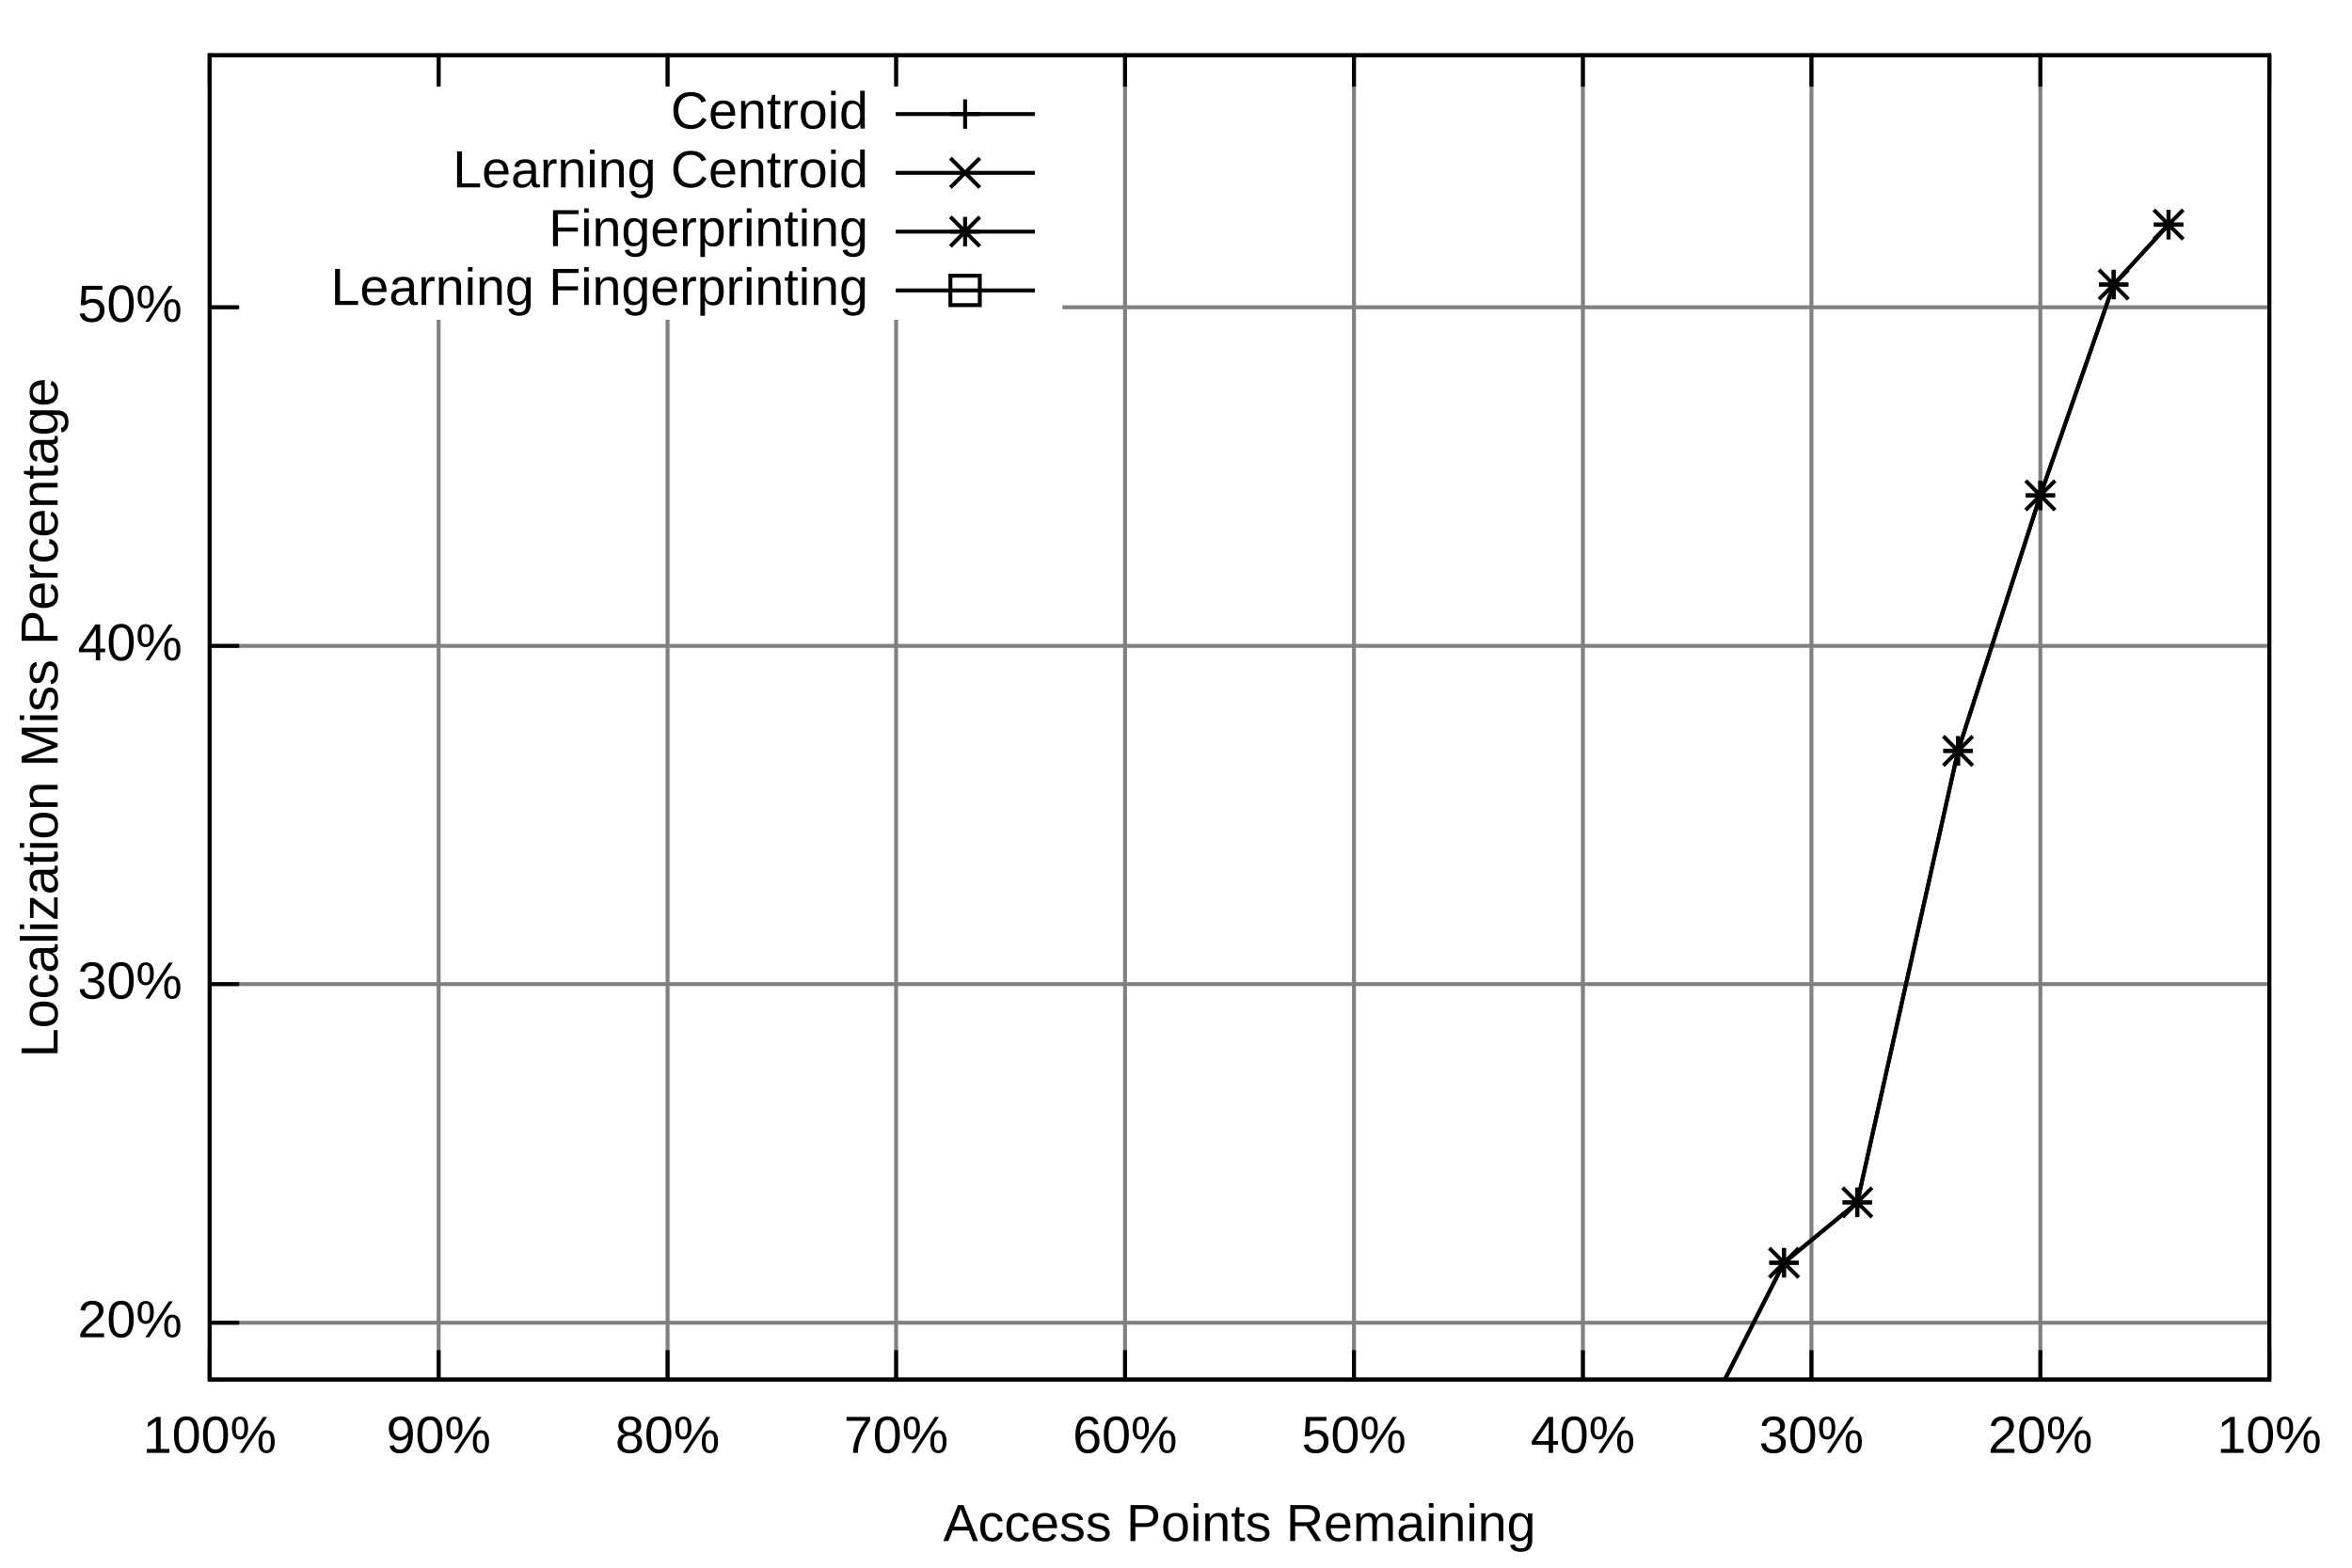
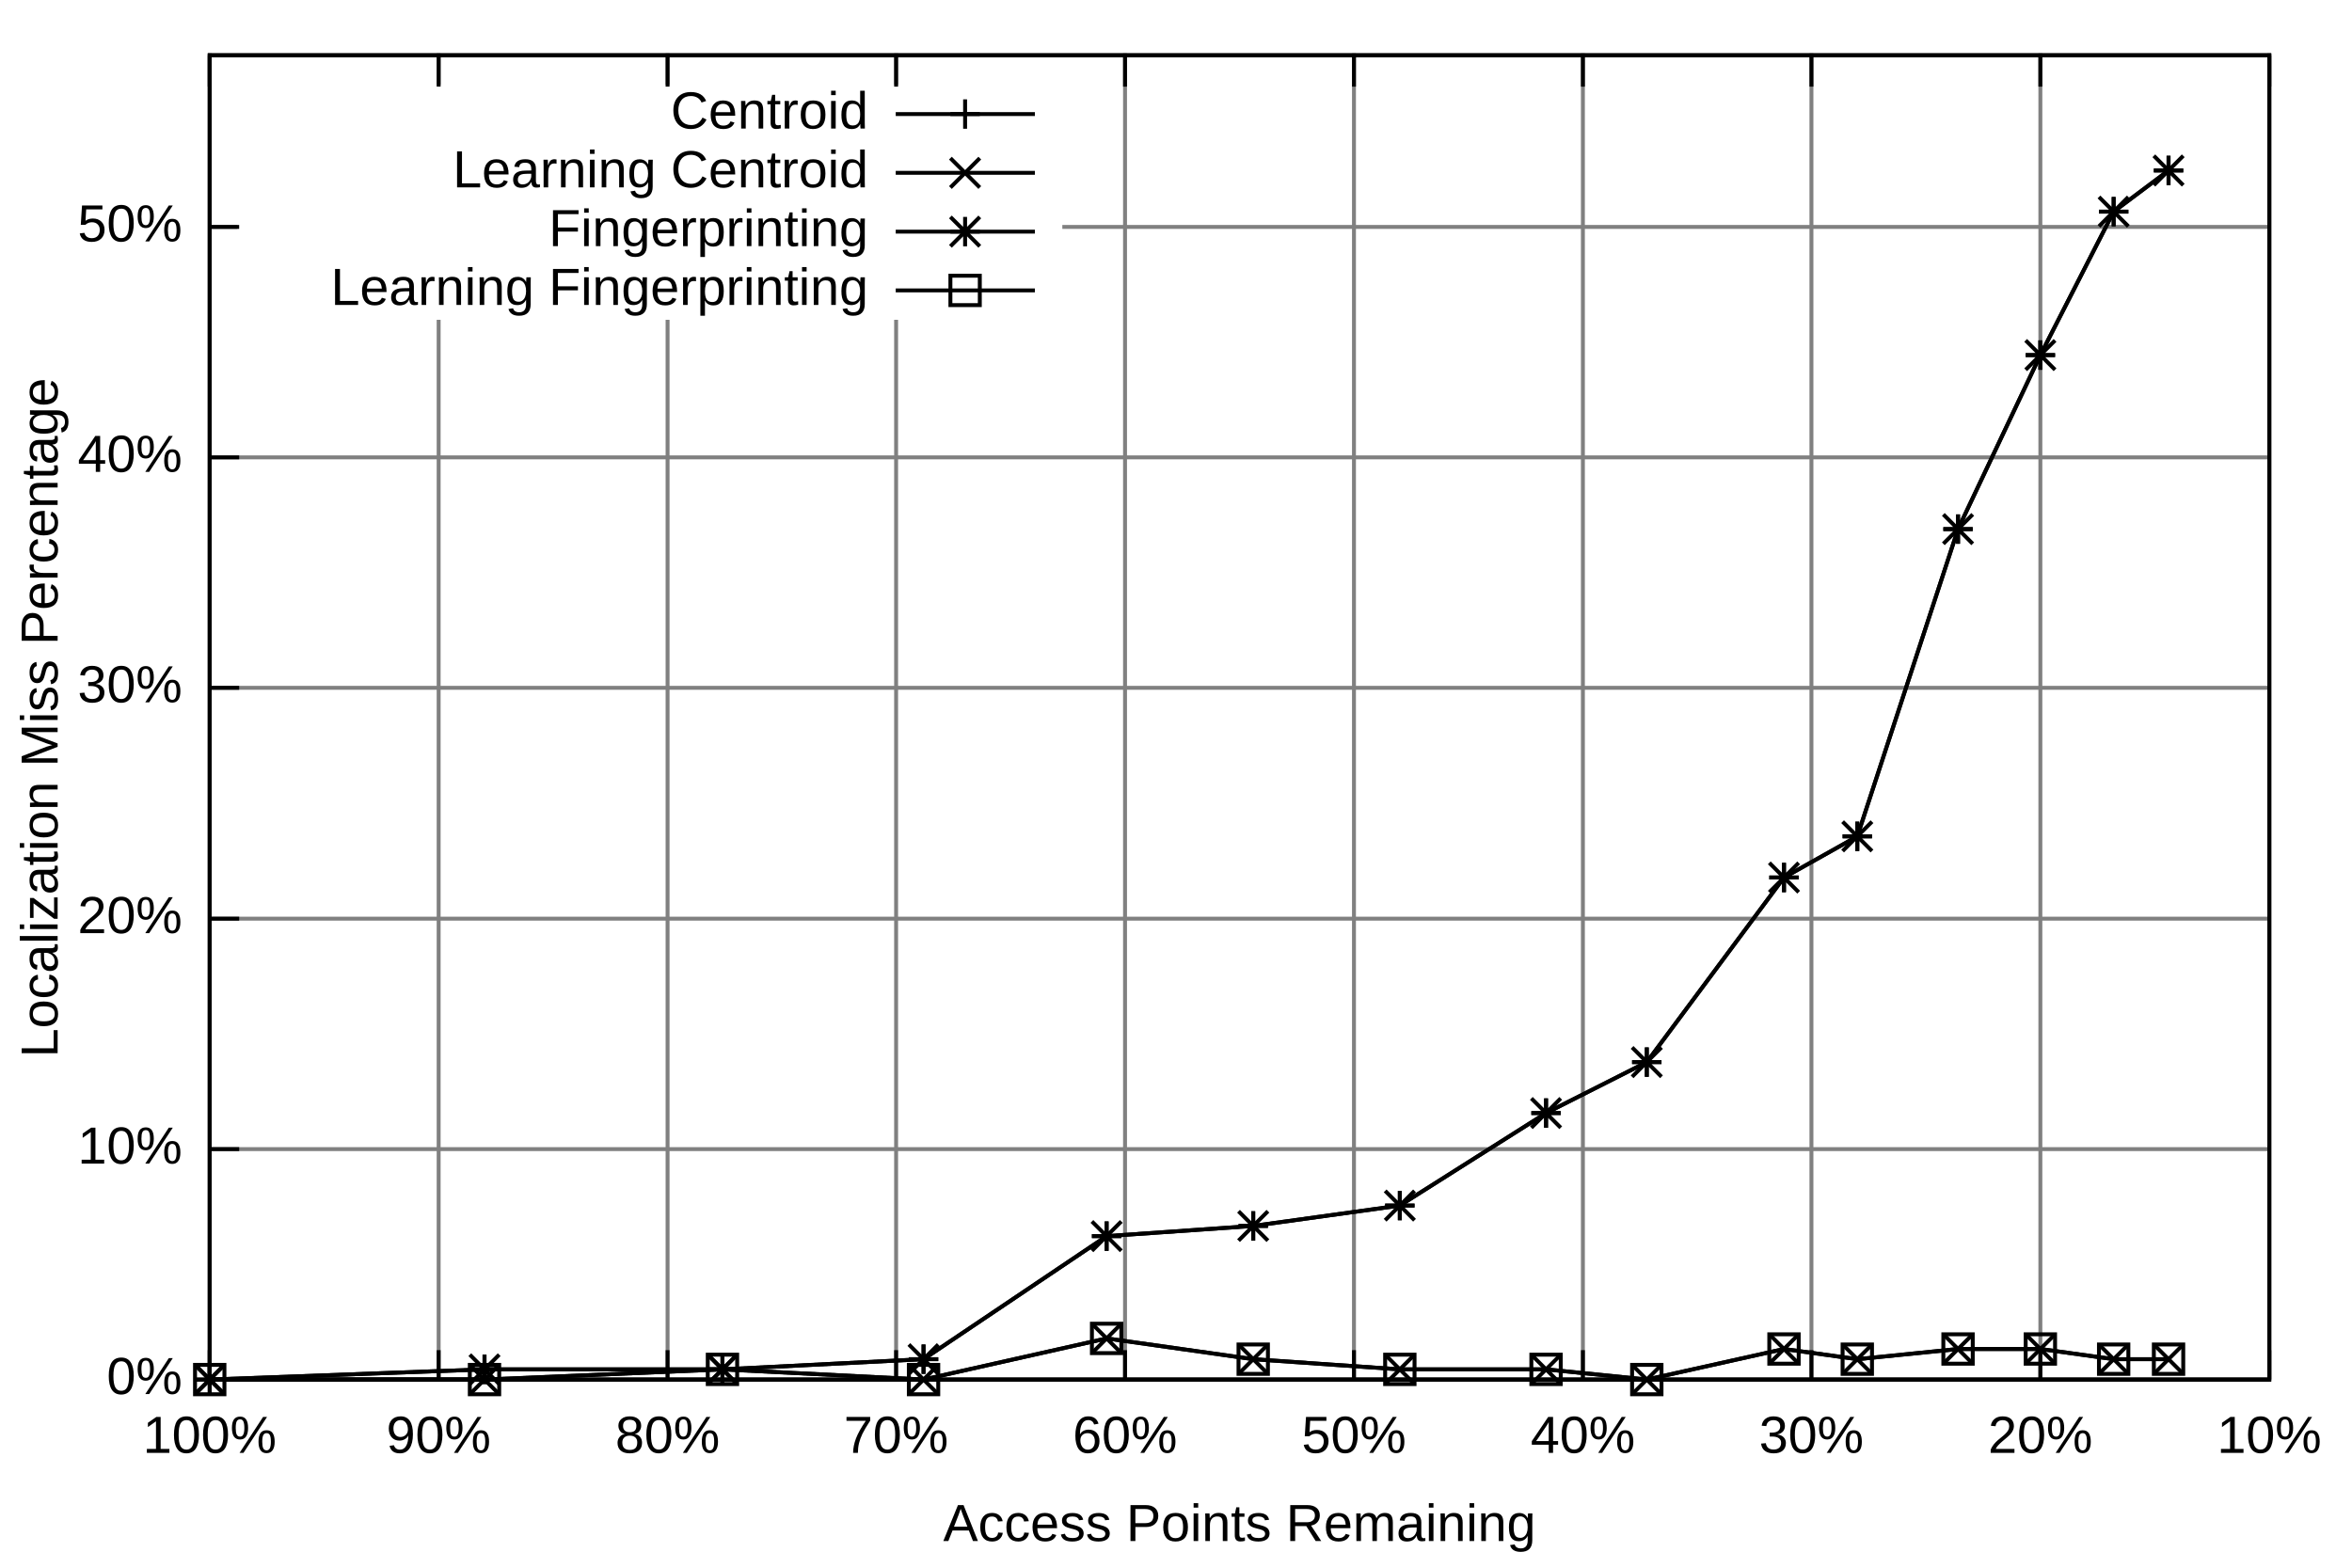
<svg xmlns="http://www.w3.org/2000/svg" xmlns:xlink="http://www.w3.org/1999/xlink" width="600" height="400" viewBox="0 0 600 400">
  <g id="gnuplot_canvas">
    <rect x="0" y="0" width="600" height="400" fill="none" />
    <defs>
      <circle id="gpDot" r="0.5" stroke-width="0.5" />
      <path id="gpPt0" stroke-width="0.267" stroke="currentColor" d="M-1,0 h2 M0,-1 v2" />
      <path id="gpPt1" stroke-width="0.267" stroke="currentColor" d="M-1,-1 L1,1 M1,-1 L-1,1" />
      <path id="gpPt2" stroke-width="0.267" stroke="currentColor" d="M-1,0 L1,0 M0,-1 L0,1 M-1,-1 L1,1 M-1,1 L1,-1" />
      <rect id="gpPt3" stroke-width="0.267" stroke="currentColor" x="-1" y="-1" width="2" height="2" />
      <rect id="gpPt4" stroke-width="0.267" stroke="currentColor" fill="currentColor" x="-1" y="-1" width="2" height="2" />
      <circle id="gpPt5" stroke-width="0.267" stroke="currentColor" cx="0" cy="0" r="1" />
      <use xlink:href="#gpPt5" id="gpPt6" fill="currentColor" stroke="none" />
      <path id="gpPt7" stroke-width="0.267" stroke="currentColor" d="M0,-1.33 L-1.33,0.67 L1.33,0.67 z" />
      <use xlink:href="#gpPt7" id="gpPt8" fill="currentColor" stroke="none" />
      <use xlink:href="#gpPt7" id="gpPt9" stroke="currentColor" transform="rotate(180)" />
      <use xlink:href="#gpPt9" id="gpPt10" fill="currentColor" stroke="none" />
      <use xlink:href="#gpPt3" id="gpPt11" stroke="currentColor" transform="rotate(45)" />
      <use xlink:href="#gpPt11" id="gpPt12" fill="currentColor" stroke="none" />
    </defs>
    <g style="fill:none; color:white; stroke:currentColor; stroke-width:1.00; stroke-linecap:butt; stroke-linejoin:miter">
</g>
    <g style="fill:none; color:black; stroke:currentColor; stroke-width:1.00; stroke-linecap:butt; stroke-linejoin:miter">
</g>
    <g style="fill:none; color:gray; stroke:currentColor; stroke-width:1.00; stroke-linecap:butt; stroke-linejoin:miter">
-       <path class="gridline" d="M53.5,337.5 L578.9,337.5  h0.01" />
-     </g>
-     <g style="fill:none; color:black; stroke:currentColor; stroke-width:1.00; stroke-linecap:butt; stroke-linejoin:miter">
-       <path d="M53.5,337.5 L61.0,337.5  h0.01" />
-       <g transform="translate(46.5,341.2)" style="stroke:none; fill:black; font-family:Arial; font-size:10.00pt; text-anchor:end">
+       <path class="gridline" d="M53.5,352.0 L578.9,352.0  h0.01" />
+     </g>
+     <g style="fill:none; color:black; stroke:currentColor; stroke-width:1.00; stroke-linecap:butt; stroke-linejoin:miter">
+       <path d="M53.5,352.0 L61.0,352.0  h0.01" />
+       <g transform="translate(46.5,355.7)" style="stroke:none; fill:black; font-family:Arial; font-size:10.00pt; text-anchor:end">
+         <text>0%</text>
+       </g>
+     </g>
+     <g style="fill:none; color:gray; stroke:currentColor; stroke-width:1.00; stroke-linecap:butt; stroke-linejoin:miter">
+       <path class="gridline" d="M53.5,293.2 L578.9,293.2  h0.01" />
+     </g>
+     <g style="fill:none; color:black; stroke:currentColor; stroke-width:1.00; stroke-linecap:butt; stroke-linejoin:miter">
+       <path d="M53.5,293.2 L61.0,293.2  h0.01" />
+       <g transform="translate(46.5,296.9)" style="stroke:none; fill:black; font-family:Arial; font-size:10.00pt; text-anchor:end">
+         <text>10%</text>
+       </g>
+     </g>
+     <g style="fill:none; color:gray; stroke:currentColor; stroke-width:1.00; stroke-linecap:butt; stroke-linejoin:miter">
+       <path class="gridline" d="M53.5,234.4 L578.9,234.4  h0.01" />
+     </g>
+     <g style="fill:none; color:black; stroke:currentColor; stroke-width:1.00; stroke-linecap:butt; stroke-linejoin:miter">
+       <path d="M53.5,234.4 L61.0,234.4  h0.01" />
+       <g transform="translate(46.5,238.1)" style="stroke:none; fill:black; font-family:Arial; font-size:10.00pt; text-anchor:end">
        <text>20%</text>
      </g>
    </g>
    <g style="fill:none; color:gray; stroke:currentColor; stroke-width:1.00; stroke-linecap:butt; stroke-linejoin:miter">
-       <path class="gridline" d="M53.5,251.1 L578.9,251.1  h0.01" />
-     </g>
-     <g style="fill:none; color:black; stroke:currentColor; stroke-width:1.00; stroke-linecap:butt; stroke-linejoin:miter">
-       <path d="M53.5,251.1 L61.0,251.1  h0.01" />
-       <g transform="translate(46.5,254.8)" style="stroke:none; fill:black; font-family:Arial; font-size:10.00pt; text-anchor:end">
+       <path class="gridline" d="M53.5,175.5 L578.9,175.5  h0.01" />
+     </g>
+     <g style="fill:none; color:black; stroke:currentColor; stroke-width:1.00; stroke-linecap:butt; stroke-linejoin:miter">
+       <path d="M53.5,175.5 L61.0,175.5  h0.01" />
+       <g transform="translate(46.5,179.2)" style="stroke:none; fill:black; font-family:Arial; font-size:10.00pt; text-anchor:end">
        <text>30%</text>
      </g>
    </g>
    <g style="fill:none; color:gray; stroke:currentColor; stroke-width:1.00; stroke-linecap:butt; stroke-linejoin:miter">
-       <path class="gridline" d="M53.5,164.8 L578.9,164.8  h0.01" />
-     </g>
-     <g style="fill:none; color:black; stroke:currentColor; stroke-width:1.00; stroke-linecap:butt; stroke-linejoin:miter">
-       <path d="M53.5,164.8 L61.0,164.8  h0.01" />
-       <g transform="translate(46.5,168.5)" style="stroke:none; fill:black; font-family:Arial; font-size:10.00pt; text-anchor:end">
+       <path class="gridline" d="M53.5,116.7 L578.9,116.7  h0.01" />
+     </g>
+     <g style="fill:none; color:black; stroke:currentColor; stroke-width:1.00; stroke-linecap:butt; stroke-linejoin:miter">
+       <path d="M53.5,116.7 L61.0,116.7  h0.01" />
+       <g transform="translate(46.5,120.4)" style="stroke:none; fill:black; font-family:Arial; font-size:10.00pt; text-anchor:end">
        <text>40%</text>
      </g>
    </g>
    <g style="fill:none; color:gray; stroke:currentColor; stroke-width:1.00; stroke-linecap:butt; stroke-linejoin:miter">
-       <path class="gridline" d="M53.5,78.4 L60.5,78.4 M271.0,78.4 L578.9,78.4  h0.01" />
-     </g>
-     <g style="fill:none; color:black; stroke:currentColor; stroke-width:1.00; stroke-linecap:butt; stroke-linejoin:miter">
-       <path d="M53.5,78.4 L61.0,78.4  h0.01" />
-       <g transform="translate(46.5,82.1)" style="stroke:none; fill:black; font-family:Arial; font-size:10.00pt; text-anchor:end">
+       <path class="gridline" d="M53.5,57.9 L60.5,57.9 M271.0,57.9 L578.9,57.9  h0.01" />
+     </g>
+     <g style="fill:none; color:black; stroke:currentColor; stroke-width:1.00; stroke-linecap:butt; stroke-linejoin:miter">
+       <path d="M53.5,57.9 L61.0,57.9  h0.01" />
+       <g transform="translate(46.5,61.6)" style="stroke:none; fill:black; font-family:Arial; font-size:10.00pt; text-anchor:end">
        <text>50%</text>
      </g>
    </g>
    <g style="fill:none; color:gray; stroke:currentColor; stroke-width:1.00; stroke-linecap:butt; stroke-linejoin:miter">
      <path class="gridline" d="M578.9,352.0 L578.9,14.1  h0.01" />
    </g>
    <g style="fill:none; color:black; stroke:currentColor; stroke-width:1.00; stroke-linecap:butt; stroke-linejoin:miter">
      <path d="M578.9,352.0 L578.9,344.5 M578.9,14.1 L578.9,21.6  h0.01" />
      <g transform="translate(578.9,370.7)" style="stroke:none; fill:black; font-family:Arial; font-size:10.00pt; text-anchor:middle">
        <text>10%</text>
      </g>
    </g>
    <g style="fill:none; color:gray; stroke:currentColor; stroke-width:1.00; stroke-linecap:butt; stroke-linejoin:miter">
      <path class="gridline" d="M520.5,352.0 L520.5,14.1  h0.01" />
    </g>
    <g style="fill:none; color:black; stroke:currentColor; stroke-width:1.00; stroke-linecap:butt; stroke-linejoin:miter">
      <path d="M520.5,352.0 L520.5,344.5 M520.5,14.1 L520.5,21.6  h0.01" />
      <g transform="translate(520.5,370.7)" style="stroke:none; fill:black; font-family:Arial; font-size:10.00pt; text-anchor:middle">
        <text>20%</text>
      </g>
    </g>
    <g style="fill:none; color:gray; stroke:currentColor; stroke-width:1.00; stroke-linecap:butt; stroke-linejoin:miter">
      <path class="gridline" d="M462.1,352.0 L462.1,14.1  h0.01" />
    </g>
    <g style="fill:none; color:black; stroke:currentColor; stroke-width:1.00; stroke-linecap:butt; stroke-linejoin:miter">
      <path d="M462.1,352.0 L462.1,344.5 M462.1,14.1 L462.1,21.6  h0.01" />
      <g transform="translate(462.1,370.7)" style="stroke:none; fill:black; font-family:Arial; font-size:10.00pt; text-anchor:middle">
        <text>30%</text>
      </g>
    </g>
    <g style="fill:none; color:gray; stroke:currentColor; stroke-width:1.00; stroke-linecap:butt; stroke-linejoin:miter">
      <path class="gridline" d="M403.8,352.0 L403.8,14.1  h0.01" />
    </g>
    <g style="fill:none; color:black; stroke:currentColor; stroke-width:1.00; stroke-linecap:butt; stroke-linejoin:miter">
      <path d="M403.8,352.0 L403.8,344.5 M403.8,14.1 L403.8,21.6  h0.01" />
      <g transform="translate(403.8,370.7)" style="stroke:none; fill:black; font-family:Arial; font-size:10.00pt; text-anchor:middle">
        <text>40%</text>
      </g>
    </g>
    <g style="fill:none; color:gray; stroke:currentColor; stroke-width:1.00; stroke-linecap:butt; stroke-linejoin:miter">
      <path class="gridline" d="M345.4,352.0 L345.4,14.1  h0.01" />
    </g>
    <g style="fill:none; color:black; stroke:currentColor; stroke-width:1.00; stroke-linecap:butt; stroke-linejoin:miter">
      <path d="M345.4,352.0 L345.4,344.5 M345.4,14.1 L345.4,21.6  h0.01" />
      <g transform="translate(345.4,370.7)" style="stroke:none; fill:black; font-family:Arial; font-size:10.00pt; text-anchor:middle">
        <text>50%</text>
      </g>
    </g>
    <g style="fill:none; color:gray; stroke:currentColor; stroke-width:1.00; stroke-linecap:butt; stroke-linejoin:miter">
      <path class="gridline" d="M287.0,352.0 L287.0,14.1  h0.01" />
    </g>
    <g style="fill:none; color:black; stroke:currentColor; stroke-width:1.00; stroke-linecap:butt; stroke-linejoin:miter">
      <path d="M287.0,352.0 L287.0,344.5 M287.0,14.1 L287.0,21.6  h0.01" />
      <g transform="translate(287.0,370.7)" style="stroke:none; fill:black; font-family:Arial; font-size:10.00pt; text-anchor:middle">
        <text>60%</text>
      </g>
    </g>
    <g style="fill:none; color:gray; stroke:currentColor; stroke-width:1.00; stroke-linecap:butt; stroke-linejoin:miter">
      <path class="gridline" d="M228.6,352.0 L228.6,81.6 M228.6,21.6 L228.6,14.1  h0.01" />
    </g>
    <g style="fill:none; color:black; stroke:currentColor; stroke-width:1.00; stroke-linecap:butt; stroke-linejoin:miter">
      <path d="M228.6,352.0 L228.6,344.5 M228.6,14.1 L228.6,21.6  h0.01" />
      <g transform="translate(228.6,370.7)" style="stroke:none; fill:black; font-family:Arial; font-size:10.00pt; text-anchor:middle">
        <text>70%</text>
      </g>
    </g>
    <g style="fill:none; color:gray; stroke:currentColor; stroke-width:1.00; stroke-linecap:butt; stroke-linejoin:miter">
      <path class="gridline" d="M170.3,352.0 L170.3,81.6 M170.3,21.6 L170.3,14.1  h0.01" />
    </g>
    <g style="fill:none; color:black; stroke:currentColor; stroke-width:1.00; stroke-linecap:butt; stroke-linejoin:miter">
      <path d="M170.3,352.0 L170.3,344.5 M170.3,14.1 L170.3,21.6  h0.01" />
      <g transform="translate(170.3,370.7)" style="stroke:none; fill:black; font-family:Arial; font-size:10.00pt; text-anchor:middle">
        <text>80%</text>
      </g>
    </g>
    <g style="fill:none; color:gray; stroke:currentColor; stroke-width:1.00; stroke-linecap:butt; stroke-linejoin:miter">
      <path class="gridline" d="M111.9,352.0 L111.9,81.6 M111.9,21.6 L111.9,14.1  h0.01" />
    </g>
    <g style="fill:none; color:black; stroke:currentColor; stroke-width:1.00; stroke-linecap:butt; stroke-linejoin:miter">
      <path d="M111.9,352.0 L111.9,344.5 M111.9,14.1 L111.9,21.6  h0.01" />
      <g transform="translate(111.9,370.7)" style="stroke:none; fill:black; font-family:Arial; font-size:10.00pt; text-anchor:middle">
        <text>90%</text>
      </g>
    </g>
    <g style="fill:none; color:gray; stroke:currentColor; stroke-width:1.00; stroke-linecap:butt; stroke-linejoin:miter">
      <path class="gridline" d="M53.5,352.0 L53.5,14.1  h0.01" />
    </g>
    <g style="fill:none; color:black; stroke:currentColor; stroke-width:1.00; stroke-linecap:butt; stroke-linejoin:miter">
      <path d="M53.5,352.0 L53.5,344.5 M53.5,14.1 L53.5,21.6  h0.01" />
      <g transform="translate(53.5,370.7)" style="stroke:none; fill:black; font-family:Arial; font-size:10.00pt; text-anchor:middle">
        <text>100%</text>
      </g>
      <path d="M53.5,14.1 L53.5,352.0 L578.9,352.0 L578.9,14.1 L53.5,14.1 Z  h0.01" />
      <g transform="translate(14.7,183.1) rotate(270)" style="stroke:none; fill:black; font-family:Arial; font-size:10.00pt; text-anchor:middle">
        <text>Localization Miss Percentage</text>
      </g>
      <g transform="translate(316.2,393.2)" style="stroke:none; fill:black; font-family:Arial; font-size:10.00pt; text-anchor:middle">
        <text>Access Points Remaining</text>
      </g>
    </g>
    <g id="gnuplot_plot_1">
      <g style="fill:none; color:red; stroke:currentColor; stroke-width:1.00; stroke-linecap:butt; stroke-linejoin:miter">
        <g transform="translate(221.5,32.8)" style="stroke:none; fill:black; font-family:Arial; font-size:10.00pt; text-anchor:end">
          <text>Centroid</text>
        </g>
-         <path stroke="rgb(  0,   0,   0)" d="M228.5,29.1 L264.0,29.1 M440.0,352.0 L455.1,322.2 L473.8,306.8 L499.5,191.6 L520.5,126.4 L539.2,72.6    L553.2,57.3  h0.01" />
-         <use xlink:href="#gpPt0" transform="translate(455.1,322.2) scale(3.75)" color="rgb(  0,   0,   0)" />
-         <use xlink:href="#gpPt0" transform="translate(473.8,306.8) scale(3.75)" color="rgb(  0,   0,   0)" />
-         <use xlink:href="#gpPt0" transform="translate(499.5,191.6) scale(3.75)" color="rgb(  0,   0,   0)" />
-         <use xlink:href="#gpPt0" transform="translate(520.5,126.4) scale(3.75)" color="rgb(  0,   0,   0)" />
-         <use xlink:href="#gpPt0" transform="translate(539.2,72.6) scale(3.75)" color="rgb(  0,   0,   0)" />
-         <use xlink:href="#gpPt0" transform="translate(553.2,57.3) scale(3.75)" color="rgb(  0,   0,   0)" />
+         <path stroke="rgb(  0,   0,   0)" d="M228.5,29.1 L264.0,29.1 M53.5,352.0 L123.6,349.4 L184.3,349.4 L235.6,346.8 L282.3,315.4 L319.7,312.8    L357.1,307.6 L394.4,284.0 L420.1,271.0 L455.1,223.9 L473.8,213.4 L499.5,135.0 L520.5,90.6 L539.2,54.0    L553.2,43.5  h0.01" />
+         <use xlink:href="#gpPt0" transform="translate(53.5,352.0) scale(3.75)" color="rgb(  0,   0,   0)" />
+         <use xlink:href="#gpPt0" transform="translate(123.6,349.4) scale(3.75)" color="rgb(  0,   0,   0)" />
+         <use xlink:href="#gpPt0" transform="translate(184.3,349.4) scale(3.75)" color="rgb(  0,   0,   0)" />
+         <use xlink:href="#gpPt0" transform="translate(235.6,346.8) scale(3.75)" color="rgb(  0,   0,   0)" />
+         <use xlink:href="#gpPt0" transform="translate(282.3,315.4) scale(3.75)" color="rgb(  0,   0,   0)" />
+         <use xlink:href="#gpPt0" transform="translate(319.7,312.8) scale(3.75)" color="rgb(  0,   0,   0)" />
+         <use xlink:href="#gpPt0" transform="translate(357.1,307.6) scale(3.75)" color="rgb(  0,   0,   0)" />
+         <use xlink:href="#gpPt0" transform="translate(394.4,284.0) scale(3.75)" color="rgb(  0,   0,   0)" />
+         <use xlink:href="#gpPt0" transform="translate(420.1,271.0) scale(3.75)" color="rgb(  0,   0,   0)" />
+         <use xlink:href="#gpPt0" transform="translate(455.1,223.9) scale(3.75)" color="rgb(  0,   0,   0)" />
+         <use xlink:href="#gpPt0" transform="translate(473.8,213.4) scale(3.75)" color="rgb(  0,   0,   0)" />
+         <use xlink:href="#gpPt0" transform="translate(499.5,135.0) scale(3.75)" color="rgb(  0,   0,   0)" />
+         <use xlink:href="#gpPt0" transform="translate(520.5,90.6) scale(3.75)" color="rgb(  0,   0,   0)" />
+         <use xlink:href="#gpPt0" transform="translate(539.2,54.0) scale(3.75)" color="rgb(  0,   0,   0)" />
+         <use xlink:href="#gpPt0" transform="translate(553.2,43.5) scale(3.75)" color="rgb(  0,   0,   0)" />
        <use xlink:href="#gpPt0" transform="translate(246.2,29.1) scale(3.75)" color="rgb(  0,   0,   0)" />
      </g>
    </g>
    <g id="gnuplot_plot_2">
      <g style="fill:none; color:green; stroke:currentColor; stroke-width:1.00; stroke-linecap:butt; stroke-linejoin:miter">
        <g transform="translate(221.5,47.8)" style="stroke:none; fill:black; font-family:Arial; font-size:10.00pt; text-anchor:end">
          <text>Learning Centroid</text>
        </g>
-         <path stroke="rgb(  0,   0,   0)" d="M228.5,44.1 L264.0,44.1  h0.01" />
+         <path stroke="rgb(  0,   0,   0)" d="M228.5,44.1 L264.0,44.1 M53.5,352.0 L123.6,352.0 L184.3,349.4 L235.6,352.0 L282.3,341.5 L319.7,346.8    L357.1,349.4 L394.4,349.4 L420.1,352.0 L455.1,344.2 L473.8,346.8 L499.5,344.2 L520.5,344.2 L539.2,346.8    L553.2,346.8  h0.01" />
+         <use xlink:href="#gpPt1" transform="translate(53.5,352.0) scale(3.75)" color="rgb(  0,   0,   0)" />
+         <use xlink:href="#gpPt1" transform="translate(123.6,352.0) scale(3.75)" color="rgb(  0,   0,   0)" />
+         <use xlink:href="#gpPt1" transform="translate(184.3,349.4) scale(3.75)" color="rgb(  0,   0,   0)" />
+         <use xlink:href="#gpPt1" transform="translate(235.6,352.0) scale(3.75)" color="rgb(  0,   0,   0)" />
+         <use xlink:href="#gpPt1" transform="translate(282.3,341.5) scale(3.75)" color="rgb(  0,   0,   0)" />
+         <use xlink:href="#gpPt1" transform="translate(319.7,346.8) scale(3.75)" color="rgb(  0,   0,   0)" />
+         <use xlink:href="#gpPt1" transform="translate(357.1,349.4) scale(3.75)" color="rgb(  0,   0,   0)" />
+         <use xlink:href="#gpPt1" transform="translate(394.4,349.4) scale(3.75)" color="rgb(  0,   0,   0)" />
+         <use xlink:href="#gpPt1" transform="translate(420.1,352.0) scale(3.75)" color="rgb(  0,   0,   0)" />
+         <use xlink:href="#gpPt1" transform="translate(455.1,344.2) scale(3.75)" color="rgb(  0,   0,   0)" />
+         <use xlink:href="#gpPt1" transform="translate(473.8,346.8) scale(3.75)" color="rgb(  0,   0,   0)" />
+         <use xlink:href="#gpPt1" transform="translate(499.5,344.2) scale(3.75)" color="rgb(  0,   0,   0)" />
+         <use xlink:href="#gpPt1" transform="translate(520.5,344.2) scale(3.75)" color="rgb(  0,   0,   0)" />
+         <use xlink:href="#gpPt1" transform="translate(539.2,346.8) scale(3.75)" color="rgb(  0,   0,   0)" />
+         <use xlink:href="#gpPt1" transform="translate(553.2,346.8) scale(3.75)" color="rgb(  0,   0,   0)" />
        <use xlink:href="#gpPt1" transform="translate(246.2,44.1) scale(3.75)" color="rgb(  0,   0,   0)" />
      </g>
    </g>
    <g id="gnuplot_plot_3">
      <g style="fill:none; color:blue; stroke:currentColor; stroke-width:1.00; stroke-linecap:butt; stroke-linejoin:miter">
        <g transform="translate(221.5,62.8)" style="stroke:none; fill:black; font-family:Arial; font-size:10.00pt; text-anchor:end">
          <text>Fingerprinting</text>
        </g>
-         <path stroke="rgb(  0,   0,   0)" d="M228.5,59.1 L264.0,59.1 M440.0,352.0 L455.1,322.2 L473.8,306.8 L499.5,191.6 L520.5,126.4 L539.2,72.6    L553.2,57.3  h0.01" />
-         <use xlink:href="#gpPt2" transform="translate(455.1,322.2) scale(3.75)" color="rgb(  0,   0,   0)" />
-         <use xlink:href="#gpPt2" transform="translate(473.8,306.8) scale(3.75)" color="rgb(  0,   0,   0)" />
-         <use xlink:href="#gpPt2" transform="translate(499.5,191.6) scale(3.75)" color="rgb(  0,   0,   0)" />
-         <use xlink:href="#gpPt2" transform="translate(520.5,126.4) scale(3.75)" color="rgb(  0,   0,   0)" />
-         <use xlink:href="#gpPt2" transform="translate(539.2,72.6) scale(3.75)" color="rgb(  0,   0,   0)" />
-         <use xlink:href="#gpPt2" transform="translate(553.2,57.3) scale(3.75)" color="rgb(  0,   0,   0)" />
+         <path stroke="rgb(  0,   0,   0)" d="M228.5,59.1 L264.0,59.1 M53.5,352.0 L123.6,349.4 L184.3,349.4 L235.6,346.8 L282.3,315.4 L319.7,312.8    L357.1,307.6 L394.4,284.0 L420.1,271.0 L455.1,223.9 L473.8,213.4 L499.5,135.0 L520.5,90.6 L539.2,54.0    L553.2,43.5  h0.01" />
+         <use xlink:href="#gpPt2" transform="translate(53.5,352.0) scale(3.75)" color="rgb(  0,   0,   0)" />
+         <use xlink:href="#gpPt2" transform="translate(123.6,349.4) scale(3.75)" color="rgb(  0,   0,   0)" />
+         <use xlink:href="#gpPt2" transform="translate(184.3,349.4) scale(3.75)" color="rgb(  0,   0,   0)" />
+         <use xlink:href="#gpPt2" transform="translate(235.6,346.8) scale(3.75)" color="rgb(  0,   0,   0)" />
+         <use xlink:href="#gpPt2" transform="translate(282.3,315.4) scale(3.75)" color="rgb(  0,   0,   0)" />
+         <use xlink:href="#gpPt2" transform="translate(319.7,312.8) scale(3.75)" color="rgb(  0,   0,   0)" />
+         <use xlink:href="#gpPt2" transform="translate(357.1,307.6) scale(3.75)" color="rgb(  0,   0,   0)" />
+         <use xlink:href="#gpPt2" transform="translate(394.4,284.0) scale(3.75)" color="rgb(  0,   0,   0)" />
+         <use xlink:href="#gpPt2" transform="translate(420.1,271.0) scale(3.75)" color="rgb(  0,   0,   0)" />
+         <use xlink:href="#gpPt2" transform="translate(455.1,223.9) scale(3.75)" color="rgb(  0,   0,   0)" />
+         <use xlink:href="#gpPt2" transform="translate(473.8,213.4) scale(3.75)" color="rgb(  0,   0,   0)" />
+         <use xlink:href="#gpPt2" transform="translate(499.5,135.0) scale(3.75)" color="rgb(  0,   0,   0)" />
+         <use xlink:href="#gpPt2" transform="translate(520.5,90.6) scale(3.75)" color="rgb(  0,   0,   0)" />
+         <use xlink:href="#gpPt2" transform="translate(539.2,54.0) scale(3.75)" color="rgb(  0,   0,   0)" />
+         <use xlink:href="#gpPt2" transform="translate(553.2,43.5) scale(3.75)" color="rgb(  0,   0,   0)" />
        <use xlink:href="#gpPt2" transform="translate(246.2,59.1) scale(3.75)" color="rgb(  0,   0,   0)" />
      </g>
    </g>
    <g id="gnuplot_plot_4">
      <g style="fill:none; color:cyan; stroke:currentColor; stroke-width:1.00; stroke-linecap:butt; stroke-linejoin:miter">
        <g transform="translate(221.5,77.8)" style="stroke:none; fill:black; font-family:Arial; font-size:10.00pt; text-anchor:end">
          <text>Learning Fingerprinting</text>
        </g>
-         <path stroke="rgb(  0,   0,   0)" d="M228.5,74.1 L264.0,74.1  h0.01" />
+         <path stroke="rgb(  0,   0,   0)" d="M228.5,74.1 L264.0,74.1 M53.5,352.0 L123.6,352.0 L184.3,349.4 L235.6,352.0 L282.3,341.5 L319.7,346.8    L357.1,349.4 L394.4,349.4 L420.1,352.0 L455.1,344.2 L473.8,346.8 L499.5,344.2 L520.5,344.2 L539.2,346.8    L553.2,346.8  h0.01" />
+         <use xlink:href="#gpPt3" transform="translate(53.5,352.0) scale(3.75)" color="rgb(  0,   0,   0)" />
+         <use xlink:href="#gpPt3" transform="translate(123.6,352.0) scale(3.75)" color="rgb(  0,   0,   0)" />
+         <use xlink:href="#gpPt3" transform="translate(184.3,349.4) scale(3.75)" color="rgb(  0,   0,   0)" />
+         <use xlink:href="#gpPt3" transform="translate(235.6,352.0) scale(3.75)" color="rgb(  0,   0,   0)" />
+         <use xlink:href="#gpPt3" transform="translate(282.3,341.5) scale(3.75)" color="rgb(  0,   0,   0)" />
+         <use xlink:href="#gpPt3" transform="translate(319.7,346.8) scale(3.75)" color="rgb(  0,   0,   0)" />
+         <use xlink:href="#gpPt3" transform="translate(357.1,349.4) scale(3.75)" color="rgb(  0,   0,   0)" />
+         <use xlink:href="#gpPt3" transform="translate(394.4,349.4) scale(3.75)" color="rgb(  0,   0,   0)" />
+         <use xlink:href="#gpPt3" transform="translate(420.1,352.0) scale(3.75)" color="rgb(  0,   0,   0)" />
+         <use xlink:href="#gpPt3" transform="translate(455.1,344.2) scale(3.75)" color="rgb(  0,   0,   0)" />
+         <use xlink:href="#gpPt3" transform="translate(473.8,346.8) scale(3.75)" color="rgb(  0,   0,   0)" />
+         <use xlink:href="#gpPt3" transform="translate(499.5,344.2) scale(3.75)" color="rgb(  0,   0,   0)" />
+         <use xlink:href="#gpPt3" transform="translate(520.5,344.2) scale(3.75)" color="rgb(  0,   0,   0)" />
+         <use xlink:href="#gpPt3" transform="translate(539.2,346.8) scale(3.75)" color="rgb(  0,   0,   0)" />
+         <use xlink:href="#gpPt3" transform="translate(553.2,346.8) scale(3.75)" color="rgb(  0,   0,   0)" />
        <use xlink:href="#gpPt3" transform="translate(246.2,74.1) scale(3.75)" color="rgb(  0,   0,   0)" />
      </g>
    </g>
    <g style="fill:none; color:black; stroke:currentColor; stroke-width:1.00; stroke-linecap:butt; stroke-linejoin:miter">
      <path d="M53.5,14.1 L53.5,352.0 L578.9,352.0 L578.9,14.1 L53.5,14.1 Z  h0.01" />
    </g>
  </g>
</svg>
